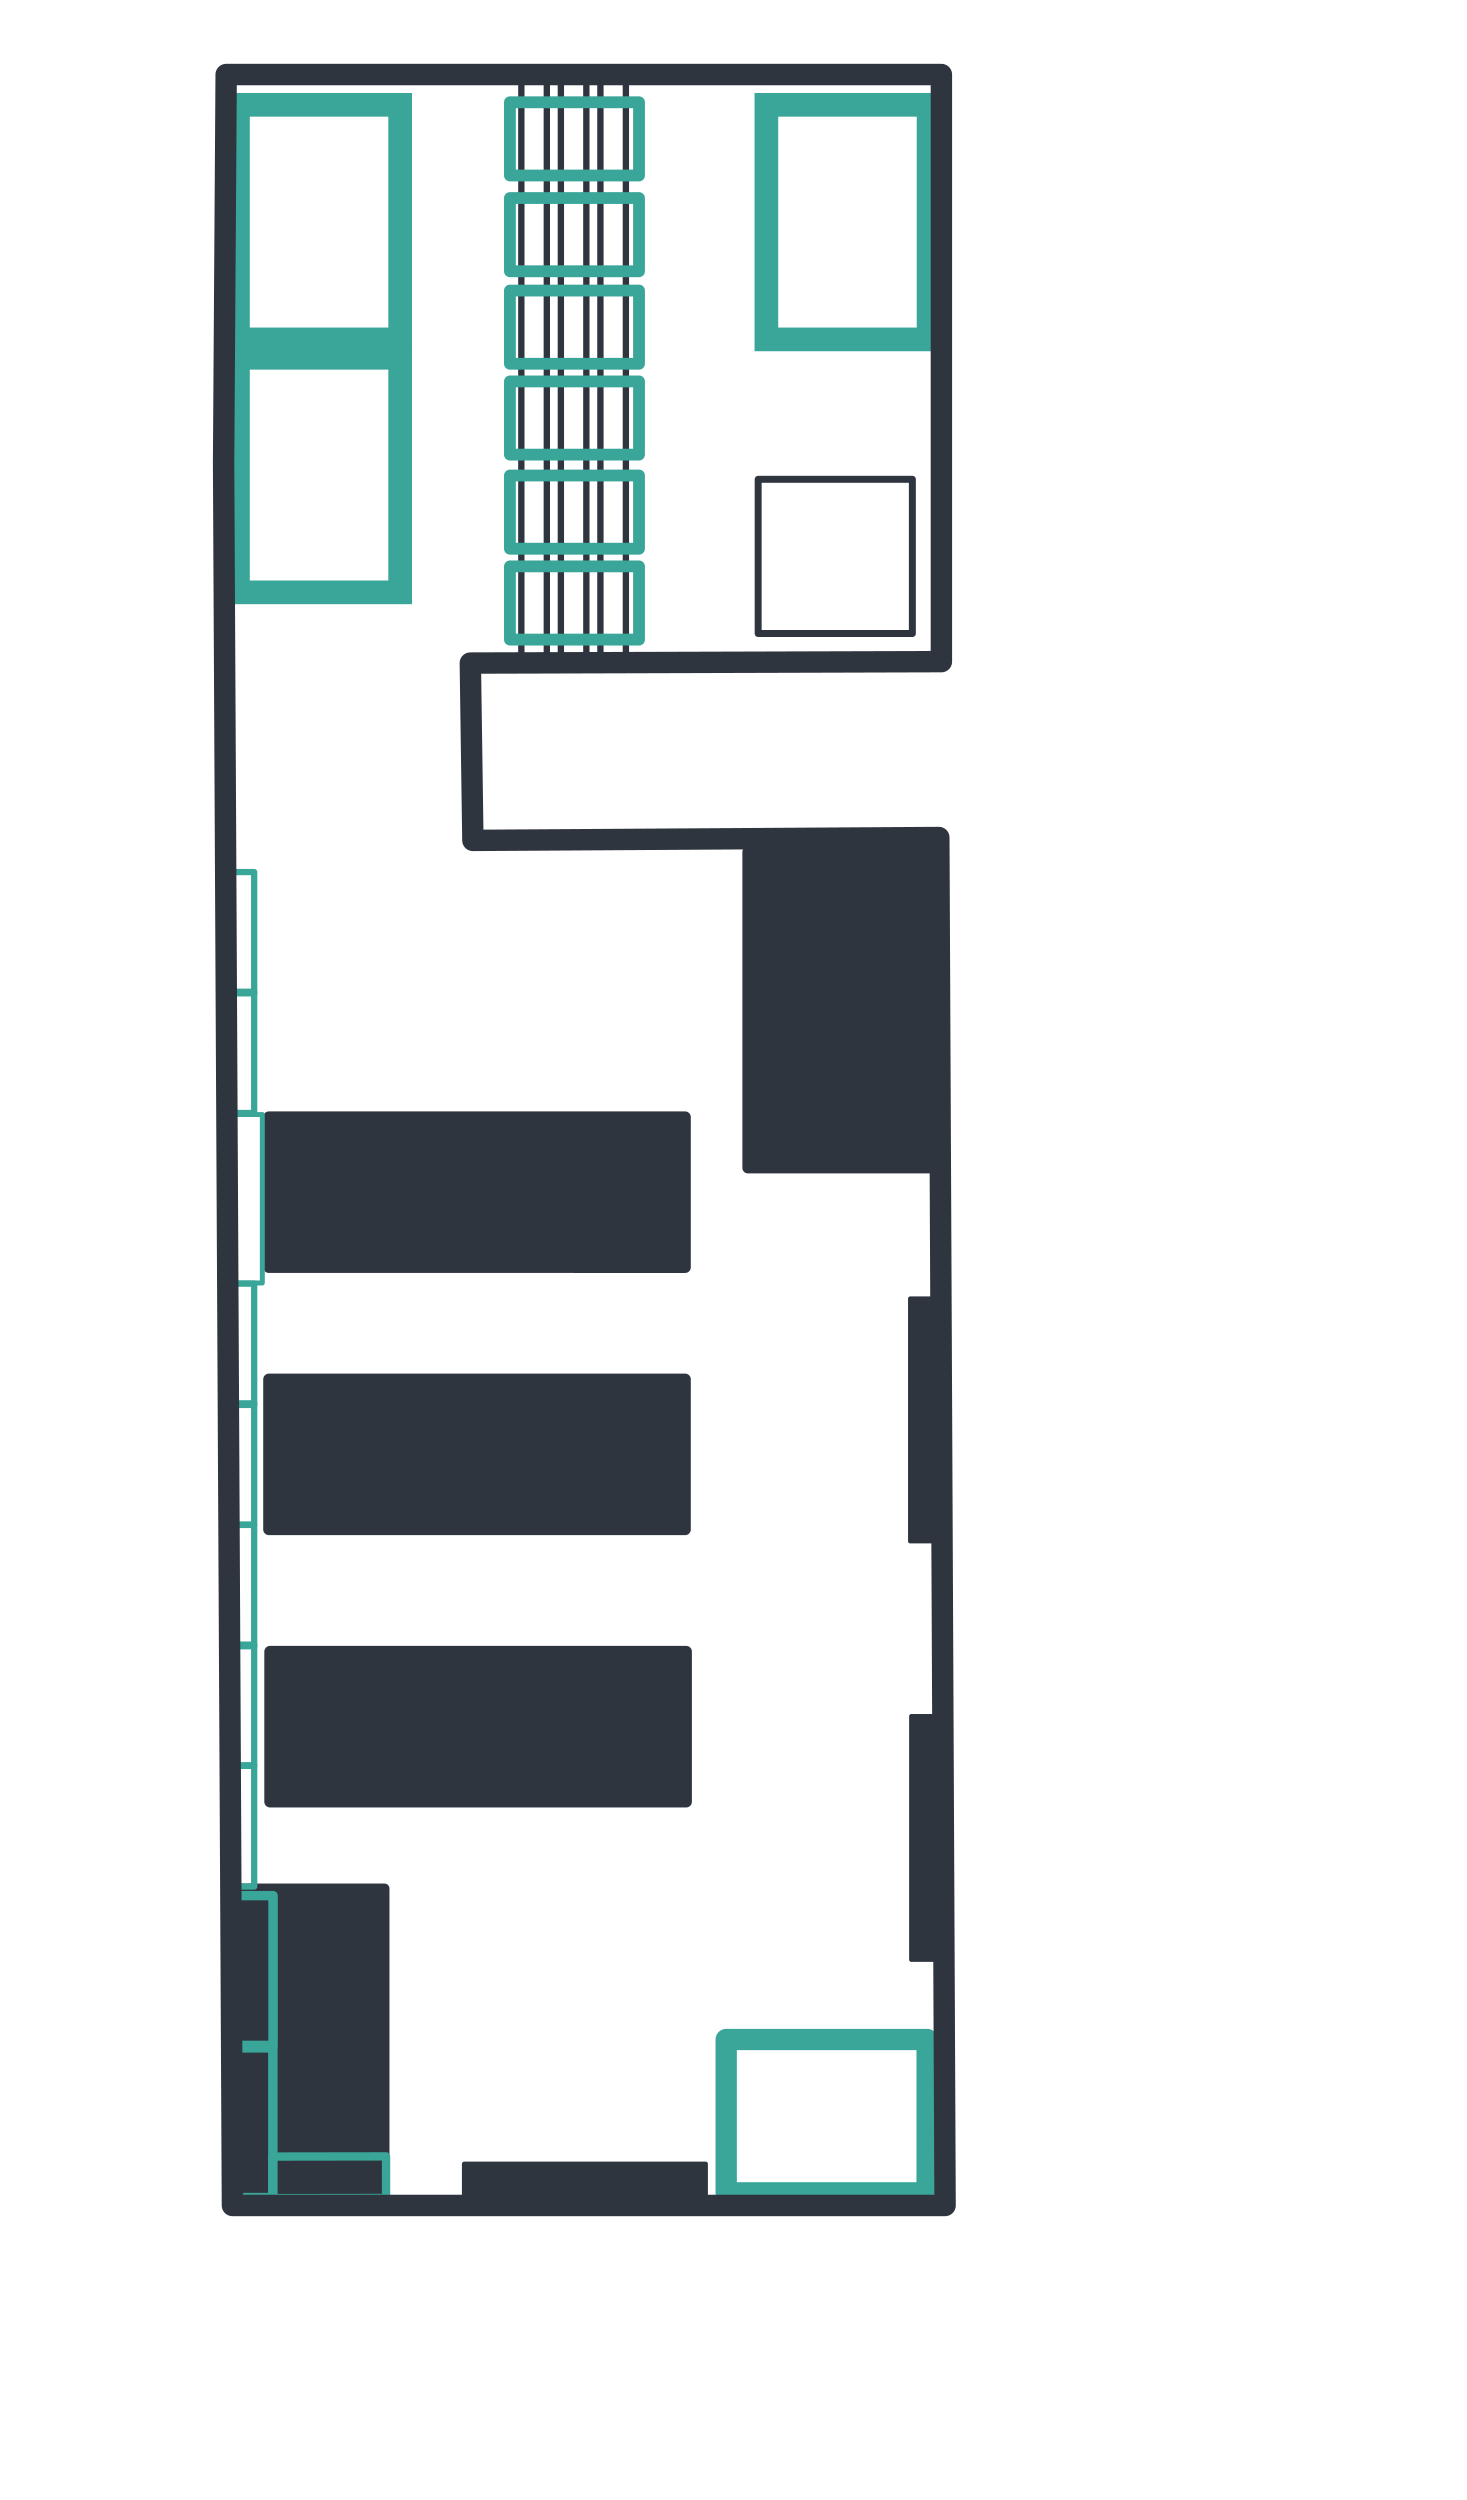
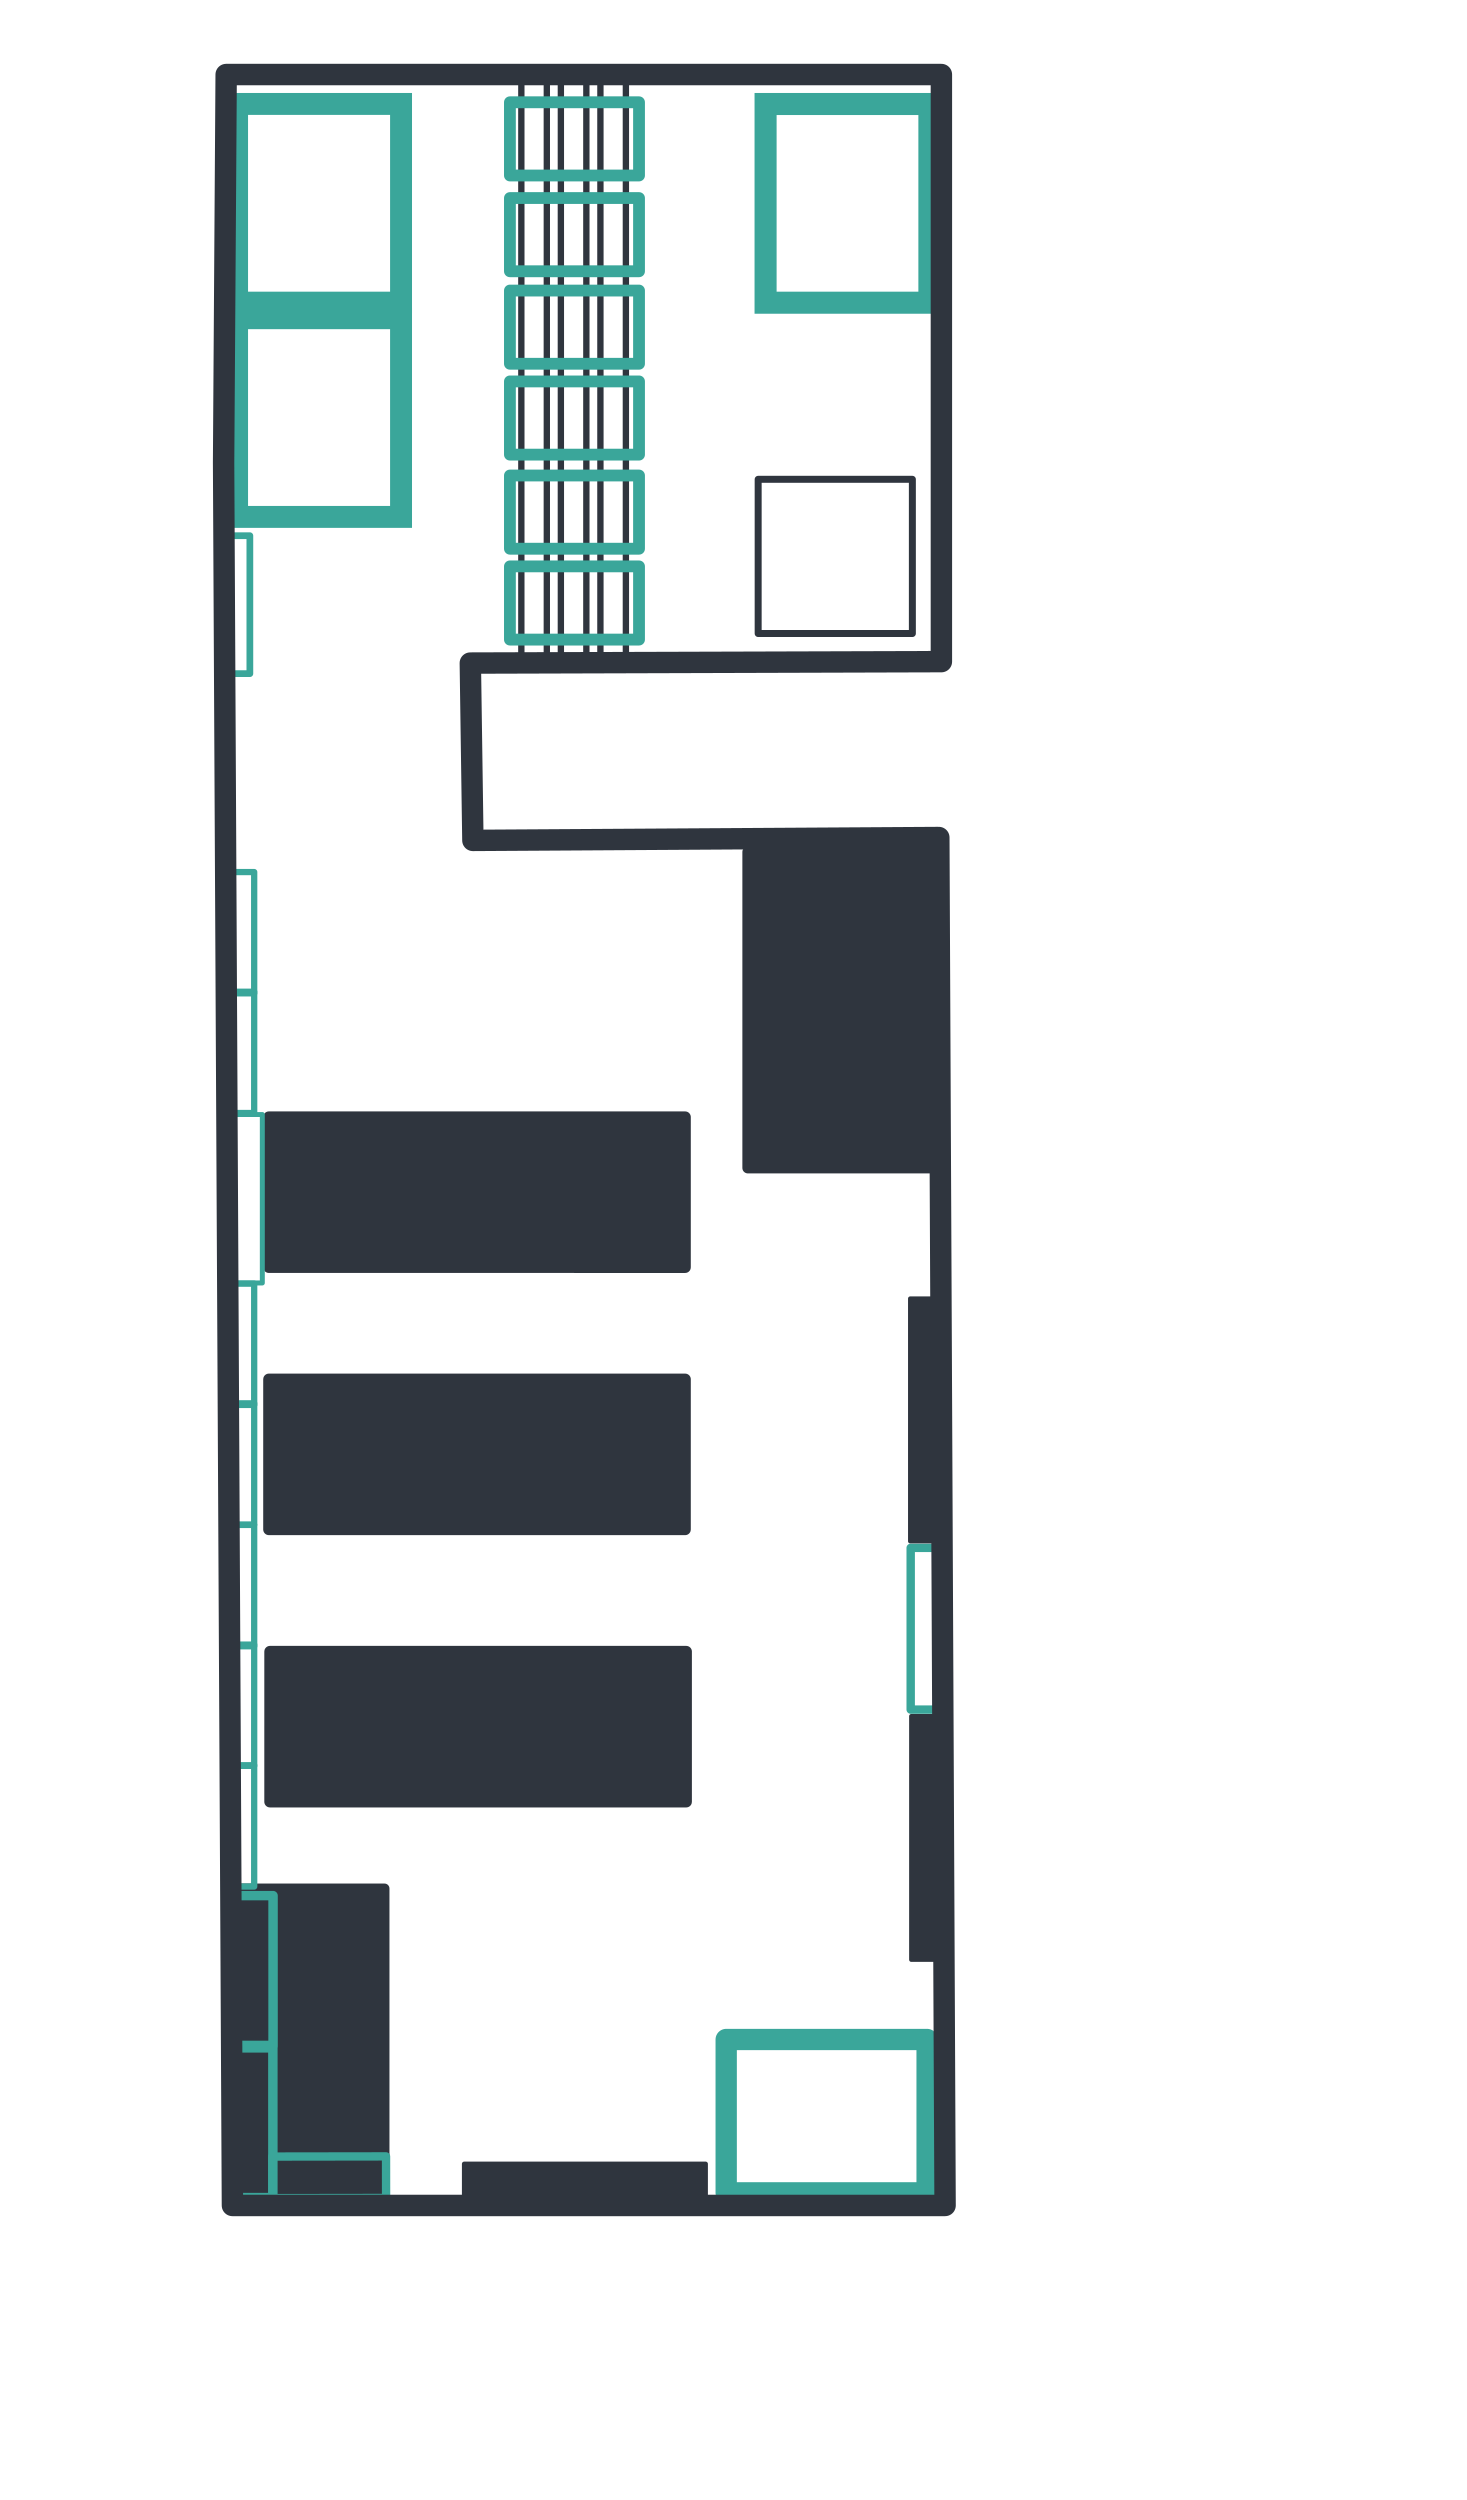
<svg xmlns="http://www.w3.org/2000/svg" width="210mm" height="358mm" viewBox="0 0 210 358" version="1.1" id="svg1">
  <defs id="defs1" />
  <g id="layer1">
    <rect style="fill:#2f353e;fill-opacity:1;stroke:#2f353e;stroke-width:1.622;stroke-linejoin:round;stroke-dasharray:none;stroke-opacity:1" id="rect23" width="21.512" height="59.609" x="197.509" y="-98.122" transform="matrix(-5.0612655e-5,1,-1,-1.8685616e-5,0,0)" />
    <rect style="fill:none;stroke:#3aa69a;stroke-width:0.901;stroke-linejoin:round;stroke-dasharray:none;stroke-opacity:1" id="X6Y5" width="3.173" height="17.366" x="33.226" y="183.822" />
-     <rect style="fill:none;stroke:#3aa69a;stroke-width:3.392;stroke-linejoin:miter;stroke-dasharray:none;stroke-opacity:1" id="X1" width="23.227" height="33.591" x="34.076" y="51.234" />
+     <rect style="fill:none;stroke:#3aa69a;stroke-width:3.139;stroke-linejoin:miter;stroke-dasharray:none;stroke-opacity:1" id="X1" width="23.48" height="28.453" x="33.95" y="45.568" />
    <rect style="fill:none;stroke:#3aa69a;stroke-width:3.052;stroke-linejoin:round;stroke-dasharray:none;stroke-opacity:1" id="X5" width="28.771" height="21.959" x="103.991" y="292.057" />
    <rect style="fill:none;stroke:#3aa69a;stroke-width:0.901;stroke-linejoin:round;stroke-dasharray:none;stroke-opacity:1" id="X6Y7" width="3.173" height="17.366" x="33.226" y="124.881" />
-     <rect style="fill:none;stroke:#3aa69a;stroke-width:3.392;stroke-linejoin:miter;stroke-dasharray:none;stroke-opacity:1" id="X2" width="23.227" height="33.591" x="34.076" y="15.011" />
-     <rect style="fill:none;stroke:#3aa69a;stroke-width:3.392;stroke-linejoin:miter;stroke-dasharray:none;stroke-opacity:1" id="X3" width="23.227" height="33.591" x="109.747" y="15.011" />
+     <rect style="fill:none;stroke:#3aa69a;stroke-width:3.139;stroke-linejoin:miter;stroke-dasharray:none;stroke-opacity:1" id="X2" width="23.48" height="28.453" x="33.95" y="14.884" />
+     <rect style="fill:none;stroke:#3aa69a;stroke-width:3.159;stroke-linejoin:miter;stroke-dasharray:none;stroke-opacity:1" id="X3" width="23.46" height="28.453" x="109.631" y="14.894" />
    <rect style="fill:none;stroke:#2f353e;stroke-width:0.908;stroke-linejoin:round;stroke-dasharray:none;stroke-opacity:1;fill-opacity:1" id="rect3" width="3.648" height="82.813" x="74.656" y="11.226" />
    <rect style="fill:none;stroke:#2f353e;stroke-width:0.908;stroke-linejoin:round;stroke-dasharray:none;stroke-opacity:1;fill-opacity:1" id="rect4" width="3.648" height="82.813" x="80.317" y="11.226" />
    <rect style="fill:none;stroke:#2f353e;stroke-width:0.908;stroke-linejoin:round;stroke-dasharray:none;stroke-opacity:1;fill-opacity:1" id="rect5" width="3.648" height="82.813" x="85.979" y="11.226" />
    <rect style="fill:none;stroke:#3aa69a;stroke-width:1.691;stroke-linejoin:round;stroke-dasharray:none;stroke-opacity:1" id="X4Y3B" width="18.488" height="10.484" x="73.02" y="14.645" />
    <rect style="fill:none;stroke:#3aa69a;stroke-width:1.691;stroke-linejoin:round;stroke-dasharray:none;stroke-opacity:1" id="X4Y3A" width="18.488" height="10.484" x="73.02" y="28.362" />
    <rect style="fill:none;stroke:#3aa69a;stroke-width:1.691;stroke-linejoin:round;stroke-dasharray:none;stroke-opacity:1" id="X4Y2B" width="18.488" height="10.484" x="73.02" y="41.606" />
    <rect style="fill:none;stroke:#3aa69a;stroke-width:1.691;stroke-linejoin:round;stroke-dasharray:none;stroke-opacity:1" id="X4Y2A" width="18.488" height="10.484" x="73.02" y="54.618" />
    <rect style="fill:none;stroke:#3aa69a;stroke-width:1.691;stroke-linejoin:round;stroke-dasharray:none;stroke-opacity:1" id="X4Y1B" width="18.488" height="10.484" x="73.02" y="68.094" />
    <rect style="fill:none;stroke:#3aa69a;stroke-width:1.691;stroke-linejoin:round;stroke-dasharray:none;stroke-opacity:1" id="X4Y1A" width="18.488" height="10.484" x="73.02" y="81.106" />
+     <rect style="fill:none;stroke:#3aa69a;stroke-width:0.964;stroke-linejoin:round;stroke-dasharray:none;stroke-opacity:1" id="X9Y2" width="3.192" height="19.755" x="32.588" y="76.711" />
+     <rect style="fill:none;stroke:#3aa69a;stroke-width:1.205;stroke-linejoin:round;stroke-dasharray:none;stroke-opacity:1" id="X9Y1" width="4.252" height="23.158" x="130.411" y="221.654" />
    <rect style="fill:none;fill-opacity:1;stroke:#2f353e;stroke-width:1;stroke-linejoin:round;stroke-dasharray:none;stroke-opacity:1" id="rect14" width="22.082" height="22.082" x="108.569" y="68.638" />
    <rect style="fill:#2f353e;fill-opacity:1;stroke:#2f353e;stroke-width:1.562;stroke-linejoin:round;stroke-dasharray:none;stroke-opacity:1" id="rect14-3" width="26.304" height="45.257" x="107.088" y="121.993" />
    <rect style="fill:#2f353e;fill-opacity:1;stroke:#2f353e;stroke-width:0.618;stroke-linejoin:round;stroke-dasharray:none;stroke-opacity:1" id="rect14-3-7" width="5.363" height="34.751" x="130.339" y="185.956" />
    <rect style="fill:#2f353e;fill-opacity:1;stroke:#2f353e;stroke-width:0.619;stroke-linejoin:round;stroke-dasharray:none;stroke-opacity:1" id="rect14-3-7-6" width="5.362" height="34.88" x="130.496" y="245.753" />
    <rect style="fill:#2f353e;fill-opacity:1;stroke:#2f353e;stroke-width:1.622;stroke-linejoin:round;stroke-dasharray:none;stroke-opacity:1" id="rect14-3-3" width="21.512" height="59.609" x="159.964" y="-98.12" transform="matrix(-5.0612655e-5,1,-1,-1.8685616e-5,0,0)" />
    <rect style="fill:none;fill-opacity:1;stroke:#3aa69a;stroke-width:0.711;stroke-linejoin:round;stroke-dasharray:none;stroke-opacity:1" id="X7" width="4.372" height="24.121" x="33.192" y="159.6" />
    <rect style="fill:#2f353e;fill-opacity:1;stroke:#2f353e;stroke-width:1.42;stroke-linejoin:round;stroke-dasharray:none;stroke-opacity:1" id="rect14-3-4" width="21.662" height="45.4" x="33.399" y="270.434" />
    <rect style="fill:#2f353e;fill-opacity:1;stroke:#2f353e;stroke-width:0.655;stroke-linejoin:round;stroke-dasharray:none;stroke-opacity:1" id="rect14-3-4-1" width="34.572" height="6.05" x="66.473" y="309.871" />
    <rect style="fill:none;stroke:#3aa69a;stroke-width:0.901;stroke-linejoin:round;stroke-dasharray:none;stroke-opacity:1" id="X6Y6" width="3.173" height="17.366" x="33.226" y="142.016" />
    <rect style="fill:none;stroke:#3aa69a;stroke-width:0.901;stroke-linejoin:round;stroke-dasharray:none;stroke-opacity:1" id="X6Y4" width="3.173" height="17.366" x="33.226" y="200.957" />
    <rect style="fill:#2f353e;fill-opacity:1;stroke:#2f353e;stroke-width:1.622;stroke-linejoin:round;stroke-dasharray:none;stroke-opacity:1" id="rect14-3-3-8" width="21.512" height="59.609" x="236.501" y="-98.281" transform="matrix(-5.0612655e-5,1,-1,-1.8685616e-5,0,0)" />
    <rect style="fill:none;stroke:#3aa69a;stroke-width:0.901;stroke-linejoin:round;stroke-dasharray:none;stroke-opacity:1" id="X6Y3" width="3.173" height="17.366" x="33.226" y="218.373" />
    <rect style="fill:none;stroke:#3aa69a;stroke-width:0.901;stroke-linejoin:round;stroke-dasharray:none;stroke-opacity:1" id="X6Y2" width="3.173" height="17.366" x="33.226" y="235.509" />
    <rect style="fill:none;stroke:#3aa69a;stroke-width:0.901;stroke-linejoin:round;stroke-dasharray:none;stroke-opacity:1" id="X6Y1" width="3.173" height="17.366" x="33.226" y="252.785" />
    <rect style="fill:none;stroke:#3aa69a;stroke-width:1.354;stroke-linejoin:round;stroke-dasharray:none;stroke-opacity:1" id="X8Y3" width="5.797" height="21.443" x="33.304" y="271.454" />
    <rect style="fill:none;stroke:#3aa69a;stroke-width:1.354;stroke-linejoin:round;stroke-dasharray:none;stroke-opacity:1" id="X8Y2" width="5.797" height="21.443" x="33.278" y="293.255" />
    <rect style="fill:none;stroke:#3aa69a;stroke-width:1.195;stroke-linejoin:round;stroke-dasharray:none;stroke-opacity:1" id="X8Y1" width="5.955" height="16.274" x="308.879" y="-54.946" transform="matrix(0.00108336,0.9999994,-0.9999988,0.00153902,0,0)" />
    <path style="fill:none;stroke:#2f353e;stroke-width:3.065;stroke-linejoin:round;stroke-dasharray:none;stroke-opacity:1;fill-opacity:1" d="m 32.019,66.245 1.265,249.578 102.052,10e-6 -0.897,-195.891 -66.721,0.414 -0.368,-25.394 67.457,-0.207 V 10.673 H 32.387 Z" id="path1" />
  </g>
</svg>
